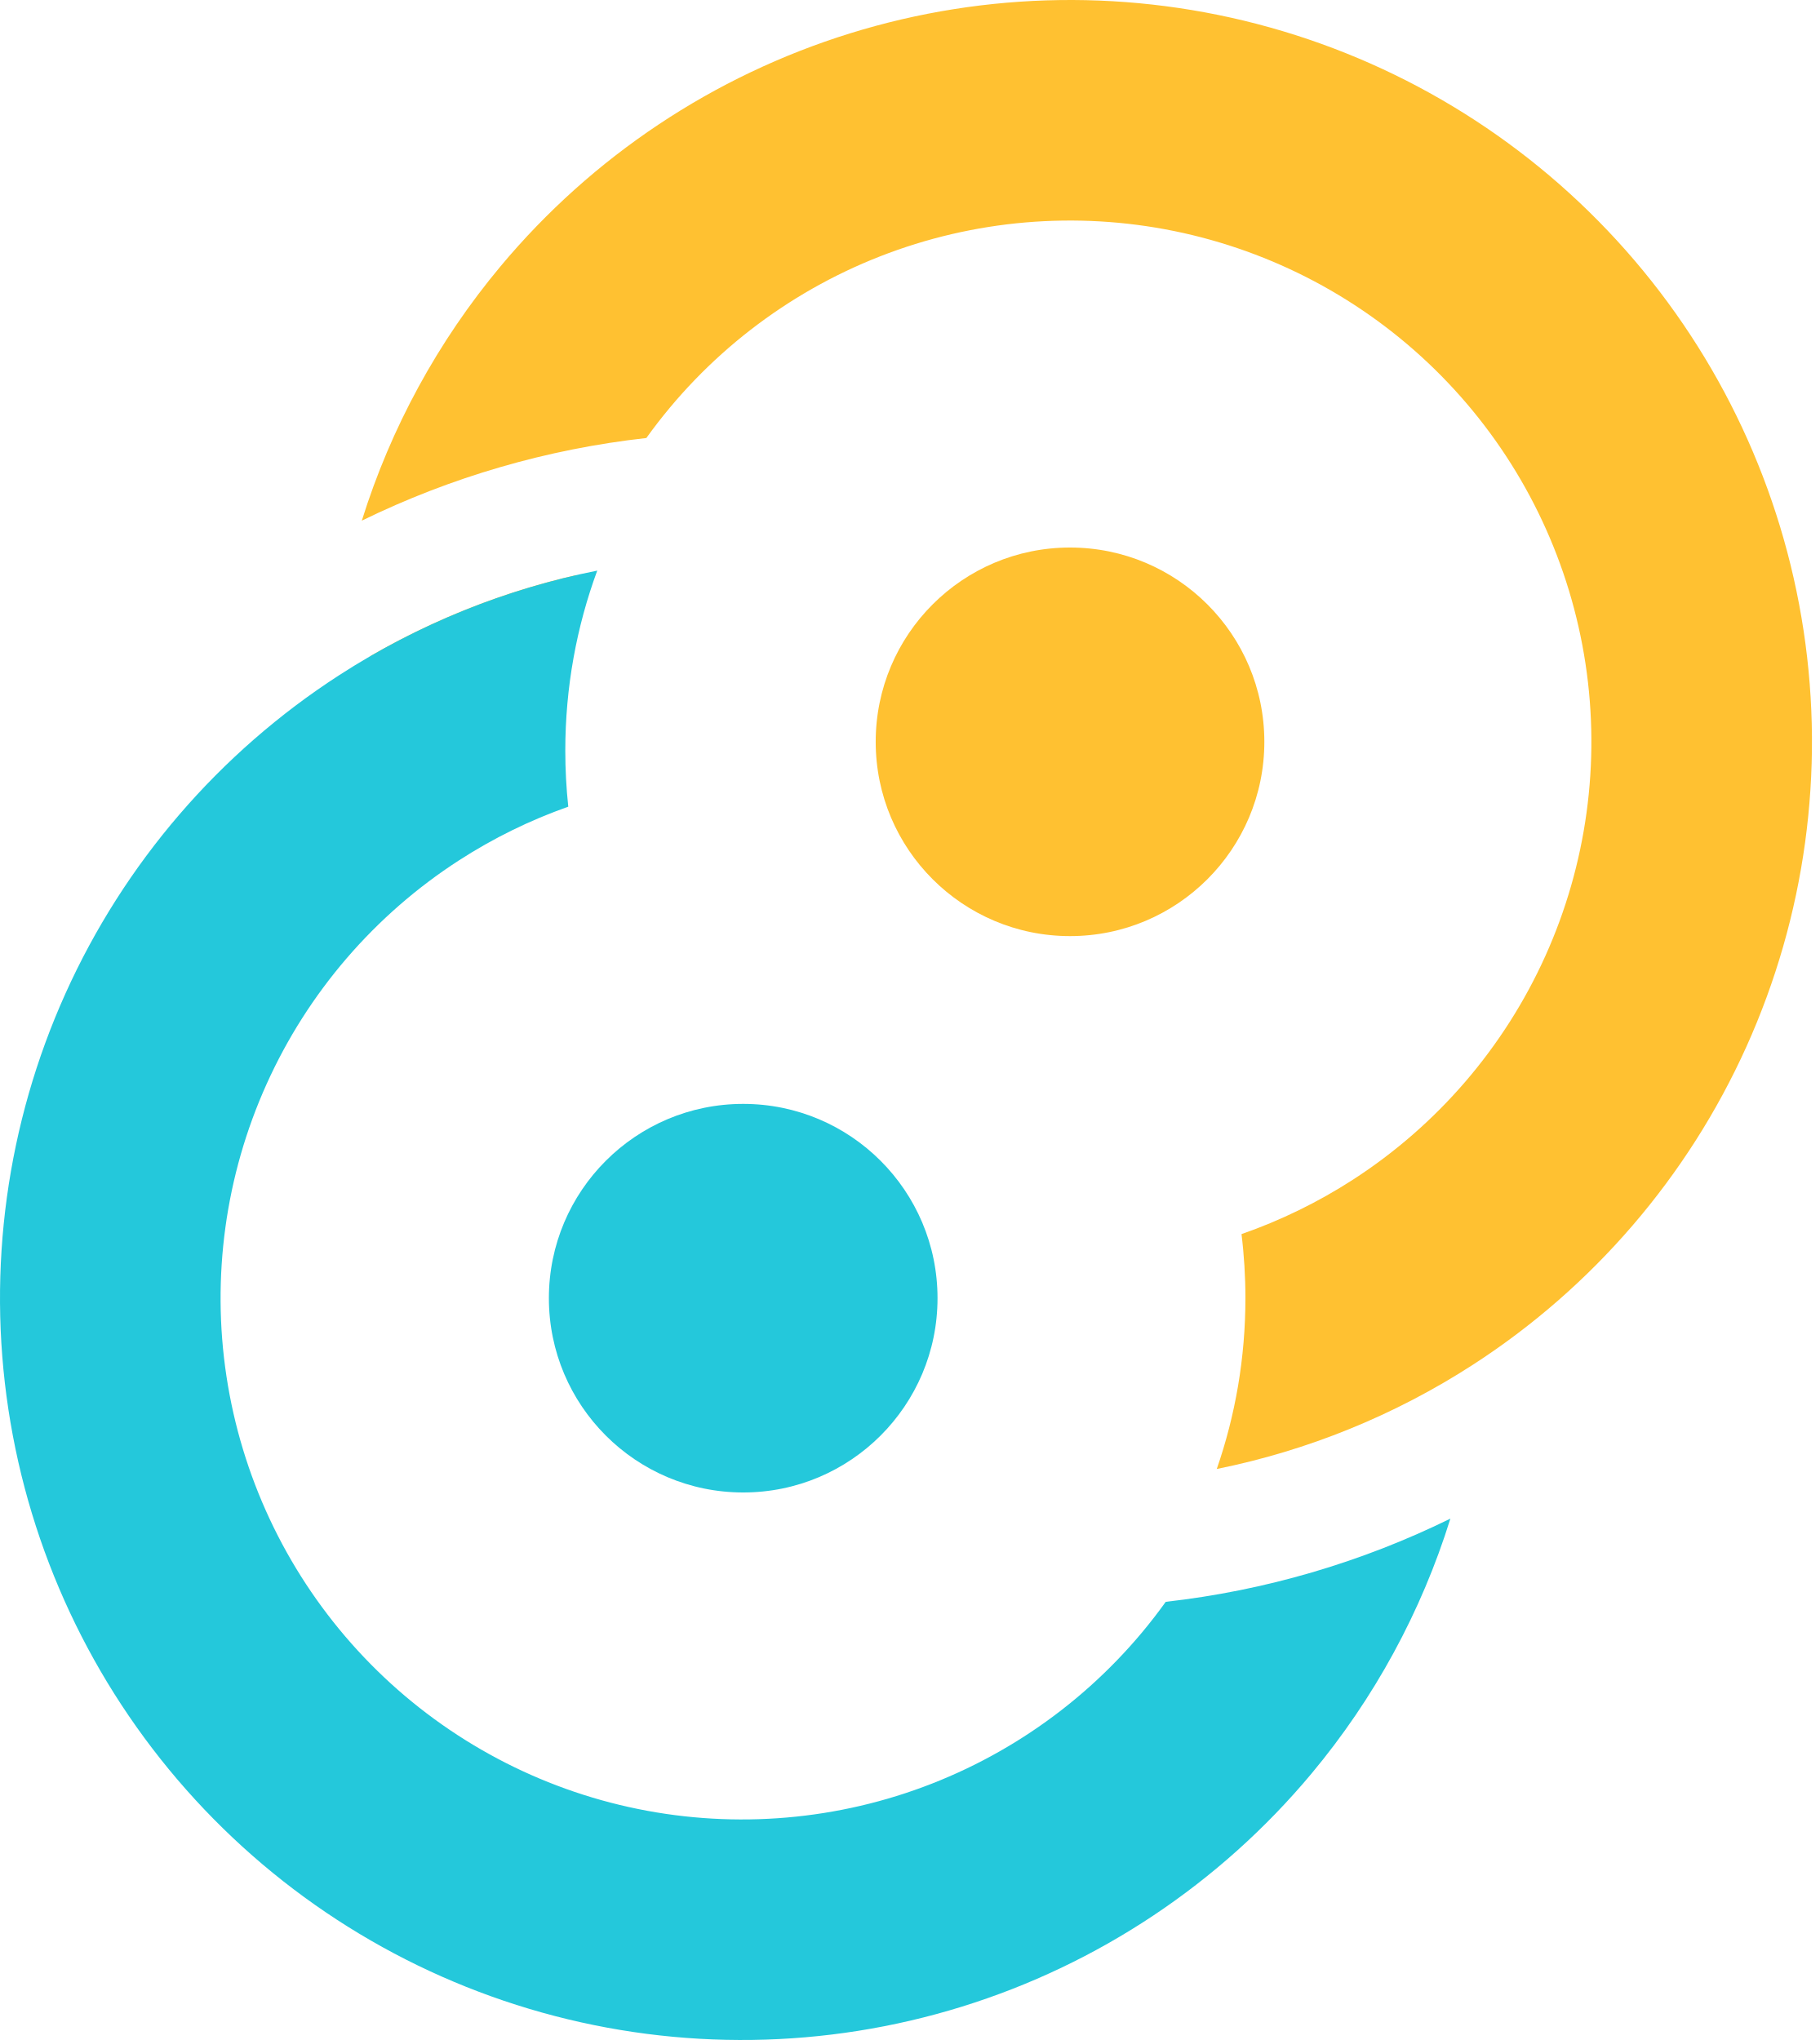
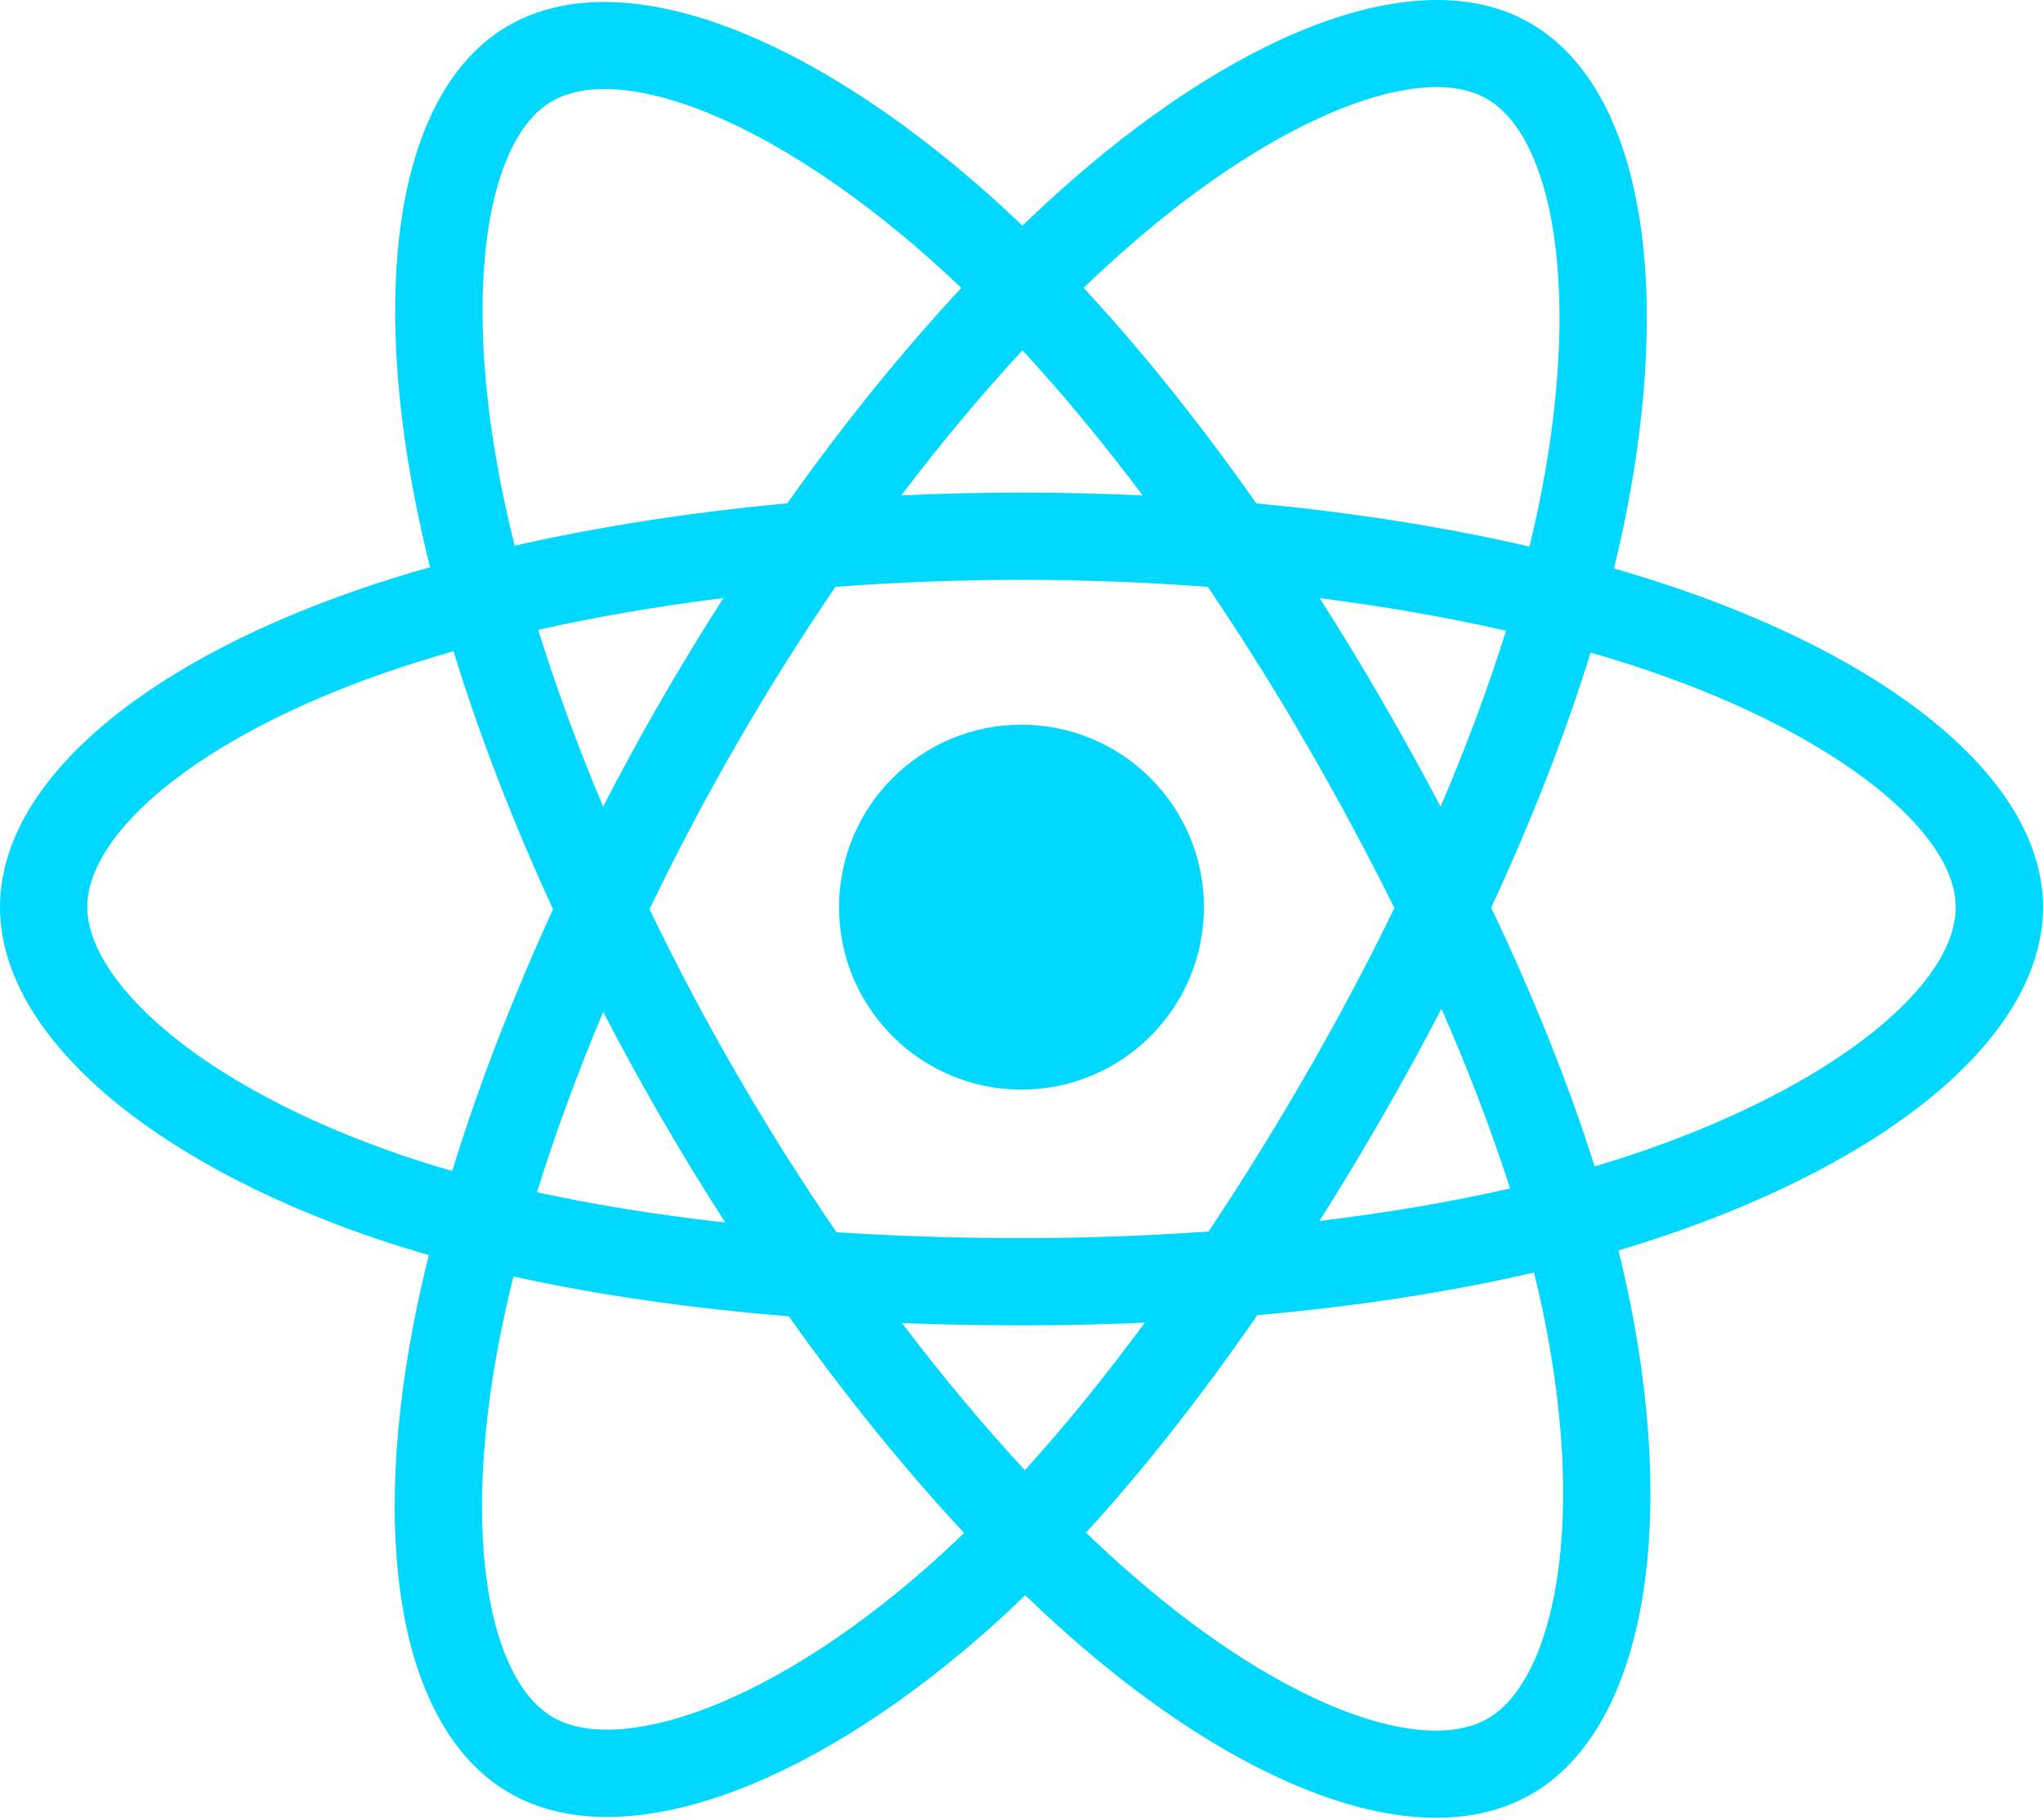
- <svg xmlns="http://www.w3.org/2000/svg" width="206" height="231" viewBox="0 0 206 231" fill="none">
-   <path d="M143.143 84C143.143 96.15 133.293 106 121.143 106C108.992 106 99.143 96.15 99.143 84C99.143 71.85 108.992 62 121.143 62C133.293 62 143.143 71.85 143.143 84Z" fill="#FFC131" />
-   <ellipse cx="84.143" cy="147" rx="22" ry="22" transform="rotate(180 84.1426 147)" fill="#24C8DB" />
-   <path fill-rule="evenodd" clip-rule="evenodd" d="M166.738 154.548C157.86 160.286 148.023 164.269 137.757 166.341C139.858 160.282 141 153.774 141 147C141 144.543 140.85 142.121 140.558 139.743C144.975 138.204 149.215 136.139 153.183 133.575C162.73 127.404 170.292 118.608 174.961 108.244C179.63 97.88 181.207 86.388 179.502 75.149C177.798 63.91 172.884 53.402 165.352 44.888C157.82 36.374 147.99 30.216 137.042 27.155C126.095 24.093 114.496 24.257 103.64 27.627C92.784 30.998 83.132 37.432 75.844 46.155C74.91 47.273 74.021 48.422 73.176 49.599C61.929 50.849 51.036 54.032 40.963 58.956C44.242 48.459 49.565 38.659 56.679 30.144C67.05 17.73 80.786 8.574 96.235 3.778C111.685 -1.019 128.19 -1.253 143.769 3.105C159.348 7.462 173.337 16.225 184.056 28.341C194.775 40.457 201.767 55.41 204.193 71.404C206.619 87.398 204.374 103.752 197.73 118.501C191.086 133.25 180.324 145.767 166.738 154.548ZM41.963 74.275L62.556 76.804C63.046 72.813 63.94 68.902 65.214 65.127C57.047 67.002 49.209 70.087 41.963 74.275Z" fill="#FFC131" />
-   <path fill-rule="evenodd" clip-rule="evenodd" d="M38.404 76.452C47.349 70.671 57.268 66.671 67.617 64.613C65.277 70.967 64 77.834 64 85C64 87.143 64.114 89.26 64.337 91.344C60.009 92.873 55.853 94.909 51.96 97.426C42.413 103.596 34.85 112.392 30.182 122.756C25.513 133.12 23.936 144.612 25.64 155.851C27.345 167.09 32.258 177.598 39.791 186.112C47.323 194.626 57.153 200.784 68.1 203.846C79.048 206.907 90.646 206.743 101.502 203.373C112.359 200.002 122.011 193.568 129.299 184.845C130.237 183.722 131.131 182.567 131.979 181.383C143.235 180.114 154.132 176.91 164.205 171.962C160.929 182.49 155.596 192.319 148.464 200.856C138.092 213.27 124.357 222.426 108.907 227.222C93.458 232.019 76.952 232.253 61.374 227.895C45.795 223.538 31.805 214.775 21.087 202.659C10.368 190.543 3.376 175.59 0.95 159.596C-1.476 143.602 0.768 127.248 7.412 112.499C14.057 97.75 24.818 85.233 38.404 76.452ZM163.062 156.711L163.062 156.711C162.954 156.773 162.846 156.835 162.738 156.897C162.846 156.835 162.954 156.773 163.062 156.711Z" fill="#24C8DB" />
+ <svg xmlns="http://www.w3.org/2000/svg" aria-hidden="true" role="img" class="iconify iconify--logos" width="35.93" height="32" preserveAspectRatio="xMidYMid meet" viewBox="0 0 256 228">
+   <path fill="#00D8FF" d="M210.483 73.824a171.49 171.49 0 0 0-8.24-2.597c.465-1.9.893-3.777 1.273-5.621c6.238-30.281 2.16-54.676-11.769-62.708c-13.355-7.7-35.196.329-57.254 19.526a171.23 171.23 0 0 0-6.375 5.848a155.866 155.866 0 0 0-4.241-3.917C100.759 3.829 77.587-4.822 63.673 3.233C50.33 10.957 46.379 33.89 51.995 62.588a170.974 170.974 0 0 0 1.892 8.48c-3.28.932-6.445 1.924-9.474 2.98C17.309 83.498 0 98.307 0 113.668c0 15.865 18.582 31.778 46.812 41.427a145.52 145.52 0 0 0 6.921 2.165a167.467 167.467 0 0 0-2.01 9.138c-5.354 28.2-1.173 50.591 12.134 58.266c13.744 7.926 36.812-.22 59.273-19.855a145.567 145.567 0 0 0 5.342-4.923a168.064 168.064 0 0 0 6.92 6.314c21.758 18.722 43.246 26.282 56.54 18.586c13.731-7.949 18.194-32.003 12.4-61.268a145.016 145.016 0 0 0-1.535-6.842c1.62-.48 3.21-.974 4.76-1.488c29.348-9.723 48.443-25.443 48.443-41.52c0-15.417-17.868-30.326-45.517-39.844Zm-6.365 70.984c-1.4.463-2.836.91-4.3 1.345c-3.24-10.257-7.612-21.163-12.963-32.432c5.106-11 9.31-21.767 12.459-31.957c2.619.758 5.16 1.557 7.61 2.4c23.69 8.156 38.14 20.213 38.14 29.504c0 9.896-15.606 22.743-40.946 31.14Zm-10.514 20.834c2.562 12.94 2.927 24.64 1.23 33.787c-1.524 8.219-4.59 13.698-8.382 15.893c-8.067 4.67-25.32-1.4-43.927-17.412a156.726 156.726 0 0 1-6.437-5.87c7.214-7.889 14.423-17.06 21.459-27.246c12.376-1.098 24.068-2.894 34.671-5.345a134.17 134.17 0 0 1 1.386 6.193ZM87.276 214.515c-7.882 2.783-14.16 2.863-17.955.675c-8.075-4.657-11.432-22.636-6.853-46.752a156.923 156.923 0 0 1 1.869-8.499c10.486 2.32 22.093 3.988 34.498 4.994c7.084 9.967 14.501 19.128 21.976 27.15a134.668 134.668 0 0 1-4.877 4.492c-9.933 8.682-19.886 14.842-28.658 17.94ZM50.35 144.747c-12.483-4.267-22.792-9.812-29.858-15.863c-6.35-5.437-9.555-10.836-9.555-15.216c0-9.322 13.897-21.212 37.076-29.293c2.813-.98 5.757-1.905 8.812-2.773c3.204 10.42 7.406 21.315 12.477 32.332c-5.137 11.18-9.399 22.249-12.634 32.792a134.718 134.718 0 0 1-6.318-1.979Zm12.378-84.26c-4.811-24.587-1.616-43.134 6.425-47.789c8.564-4.958 27.502 2.111 47.463 19.835a144.318 144.318 0 0 1 3.841 3.545c-7.438 7.987-14.787 17.08-21.808 26.988c-12.04 1.116-23.565 2.908-34.161 5.309a160.342 160.342 0 0 1-1.76-7.887Zm110.427 27.268a347.8 347.8 0 0 0-7.785-12.803c8.168 1.033 15.994 2.404 23.343 4.08c-2.206 7.072-4.956 14.465-8.193 22.045a381.151 381.151 0 0 0-7.365-13.322Zm-45.032-43.861c5.044 5.465 10.096 11.566 15.065 18.186a322.04 322.04 0 0 0-30.257-.006c4.974-6.559 10.069-12.652 15.192-18.18ZM82.802 87.83a323.167 323.167 0 0 0-7.227 13.238c-3.184-7.553-5.909-14.98-8.134-22.152c7.304-1.634 15.093-2.97 23.209-3.984a321.524 321.524 0 0 0-7.848 12.897Zm8.081 65.352c-8.385-.936-16.291-2.203-23.593-3.793c2.26-7.3 5.045-14.885 8.298-22.6a321.187 321.187 0 0 0 7.257 13.246c2.594 4.48 5.28 8.868 8.038 13.147Zm37.542 31.03c-5.184-5.592-10.354-11.779-15.403-18.433c4.902.192 9.899.29 14.978.29c5.218 0 10.376-.117 15.453-.343c-4.985 6.774-10.018 12.97-15.028 18.486Zm52.198-57.817c3.422 7.8 6.306 15.345 8.596 22.52c-7.422 1.694-15.436 3.058-23.88 4.071a382.417 382.417 0 0 0 7.859-13.026a347.403 347.403 0 0 0 7.425-13.565Zm-16.898 8.101a358.557 358.557 0 0 1-12.281 19.815a329.4 329.4 0 0 1-23.444.823c-7.967 0-15.716-.248-23.178-.732a310.202 310.202 0 0 1-12.513-19.846h.001a307.41 307.41 0 0 1-10.923-20.627a310.278 310.278 0 0 1 10.89-20.637l-.001.001a307.318 307.318 0 0 1 12.413-19.761c7.613-.576 15.42-.876 23.31-.876H128c7.926 0 15.743.303 23.354.883a329.357 329.357 0 0 1 12.335 19.695a358.489 358.489 0 0 1 11.036 20.54a329.472 329.472 0 0 1-11 20.722Zm22.56-122.124c8.572 4.944 11.906 24.881 6.52 51.026c-.344 1.668-.73 3.367-1.15 5.09c-10.622-2.452-22.155-4.275-34.23-5.408c-7.034-10.017-14.323-19.124-21.64-27.008a160.789 160.789 0 0 1 5.888-5.4c18.9-16.447 36.564-22.941 44.612-18.3ZM128 90.808c12.625 0 22.86 10.235 22.86 22.86s-10.235 22.86-22.86 22.86s-22.86-10.235-22.86-22.86s10.235-22.86 22.86-22.86Z" />
</svg>
